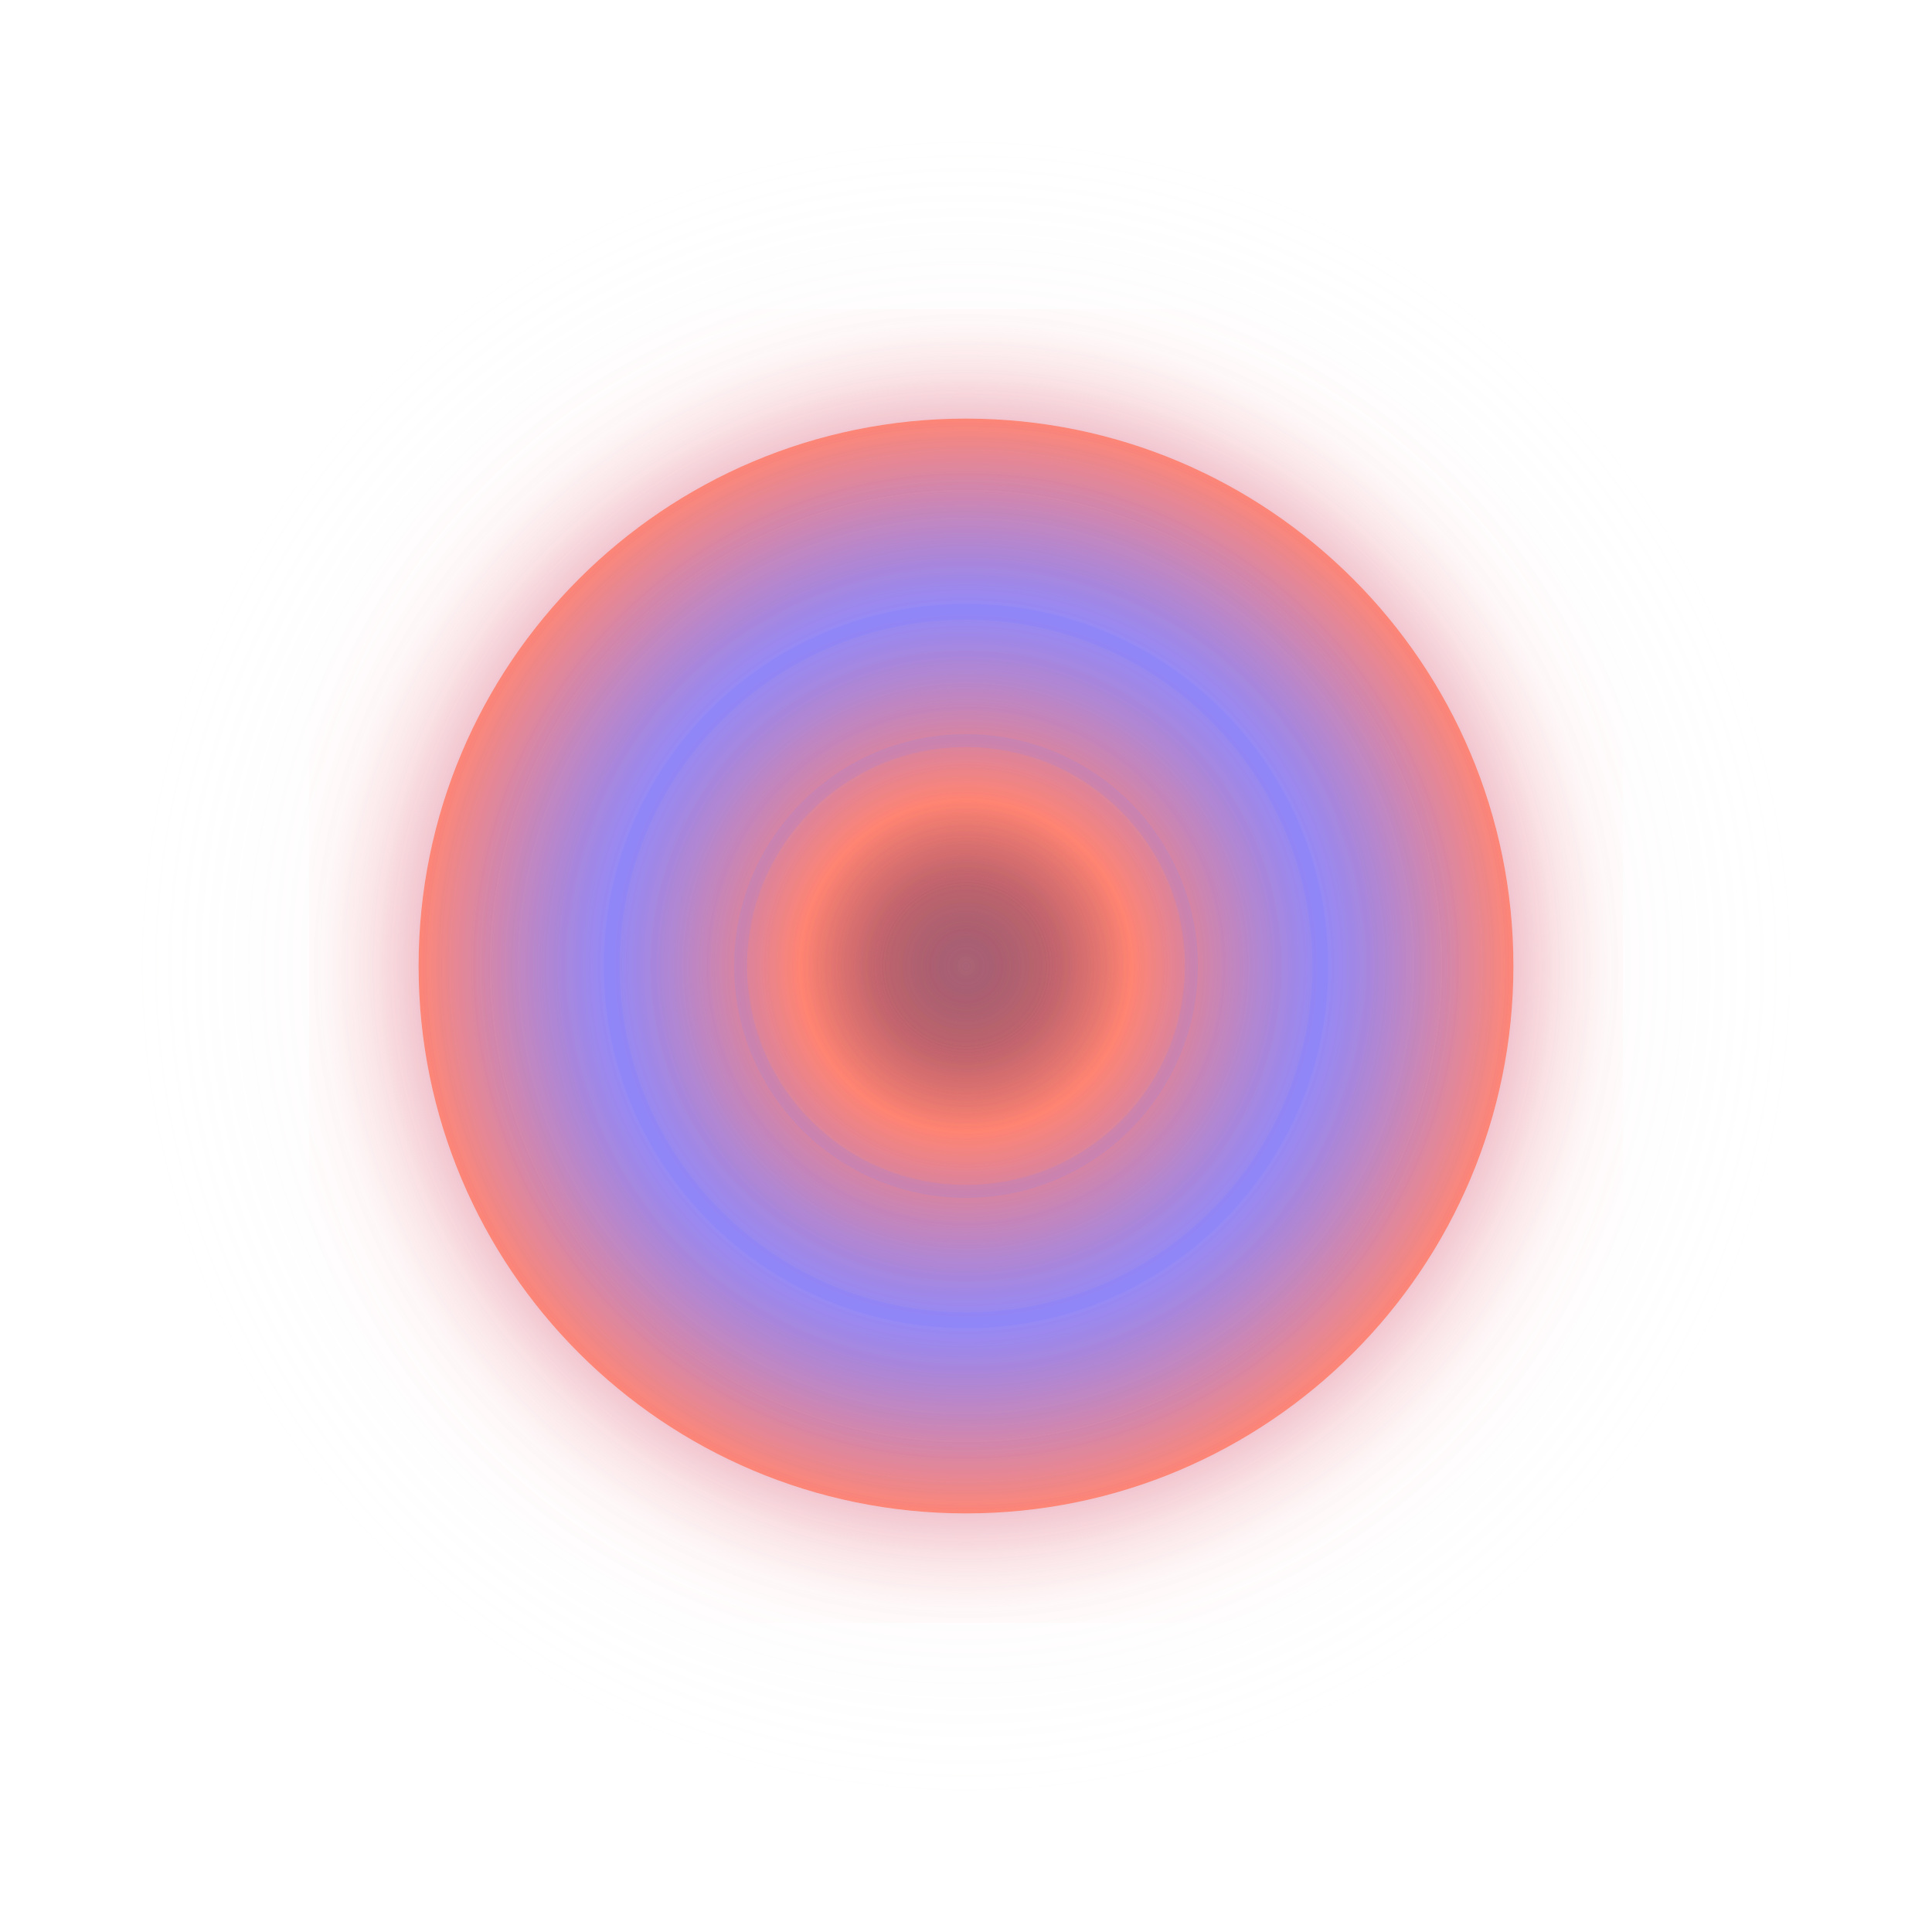
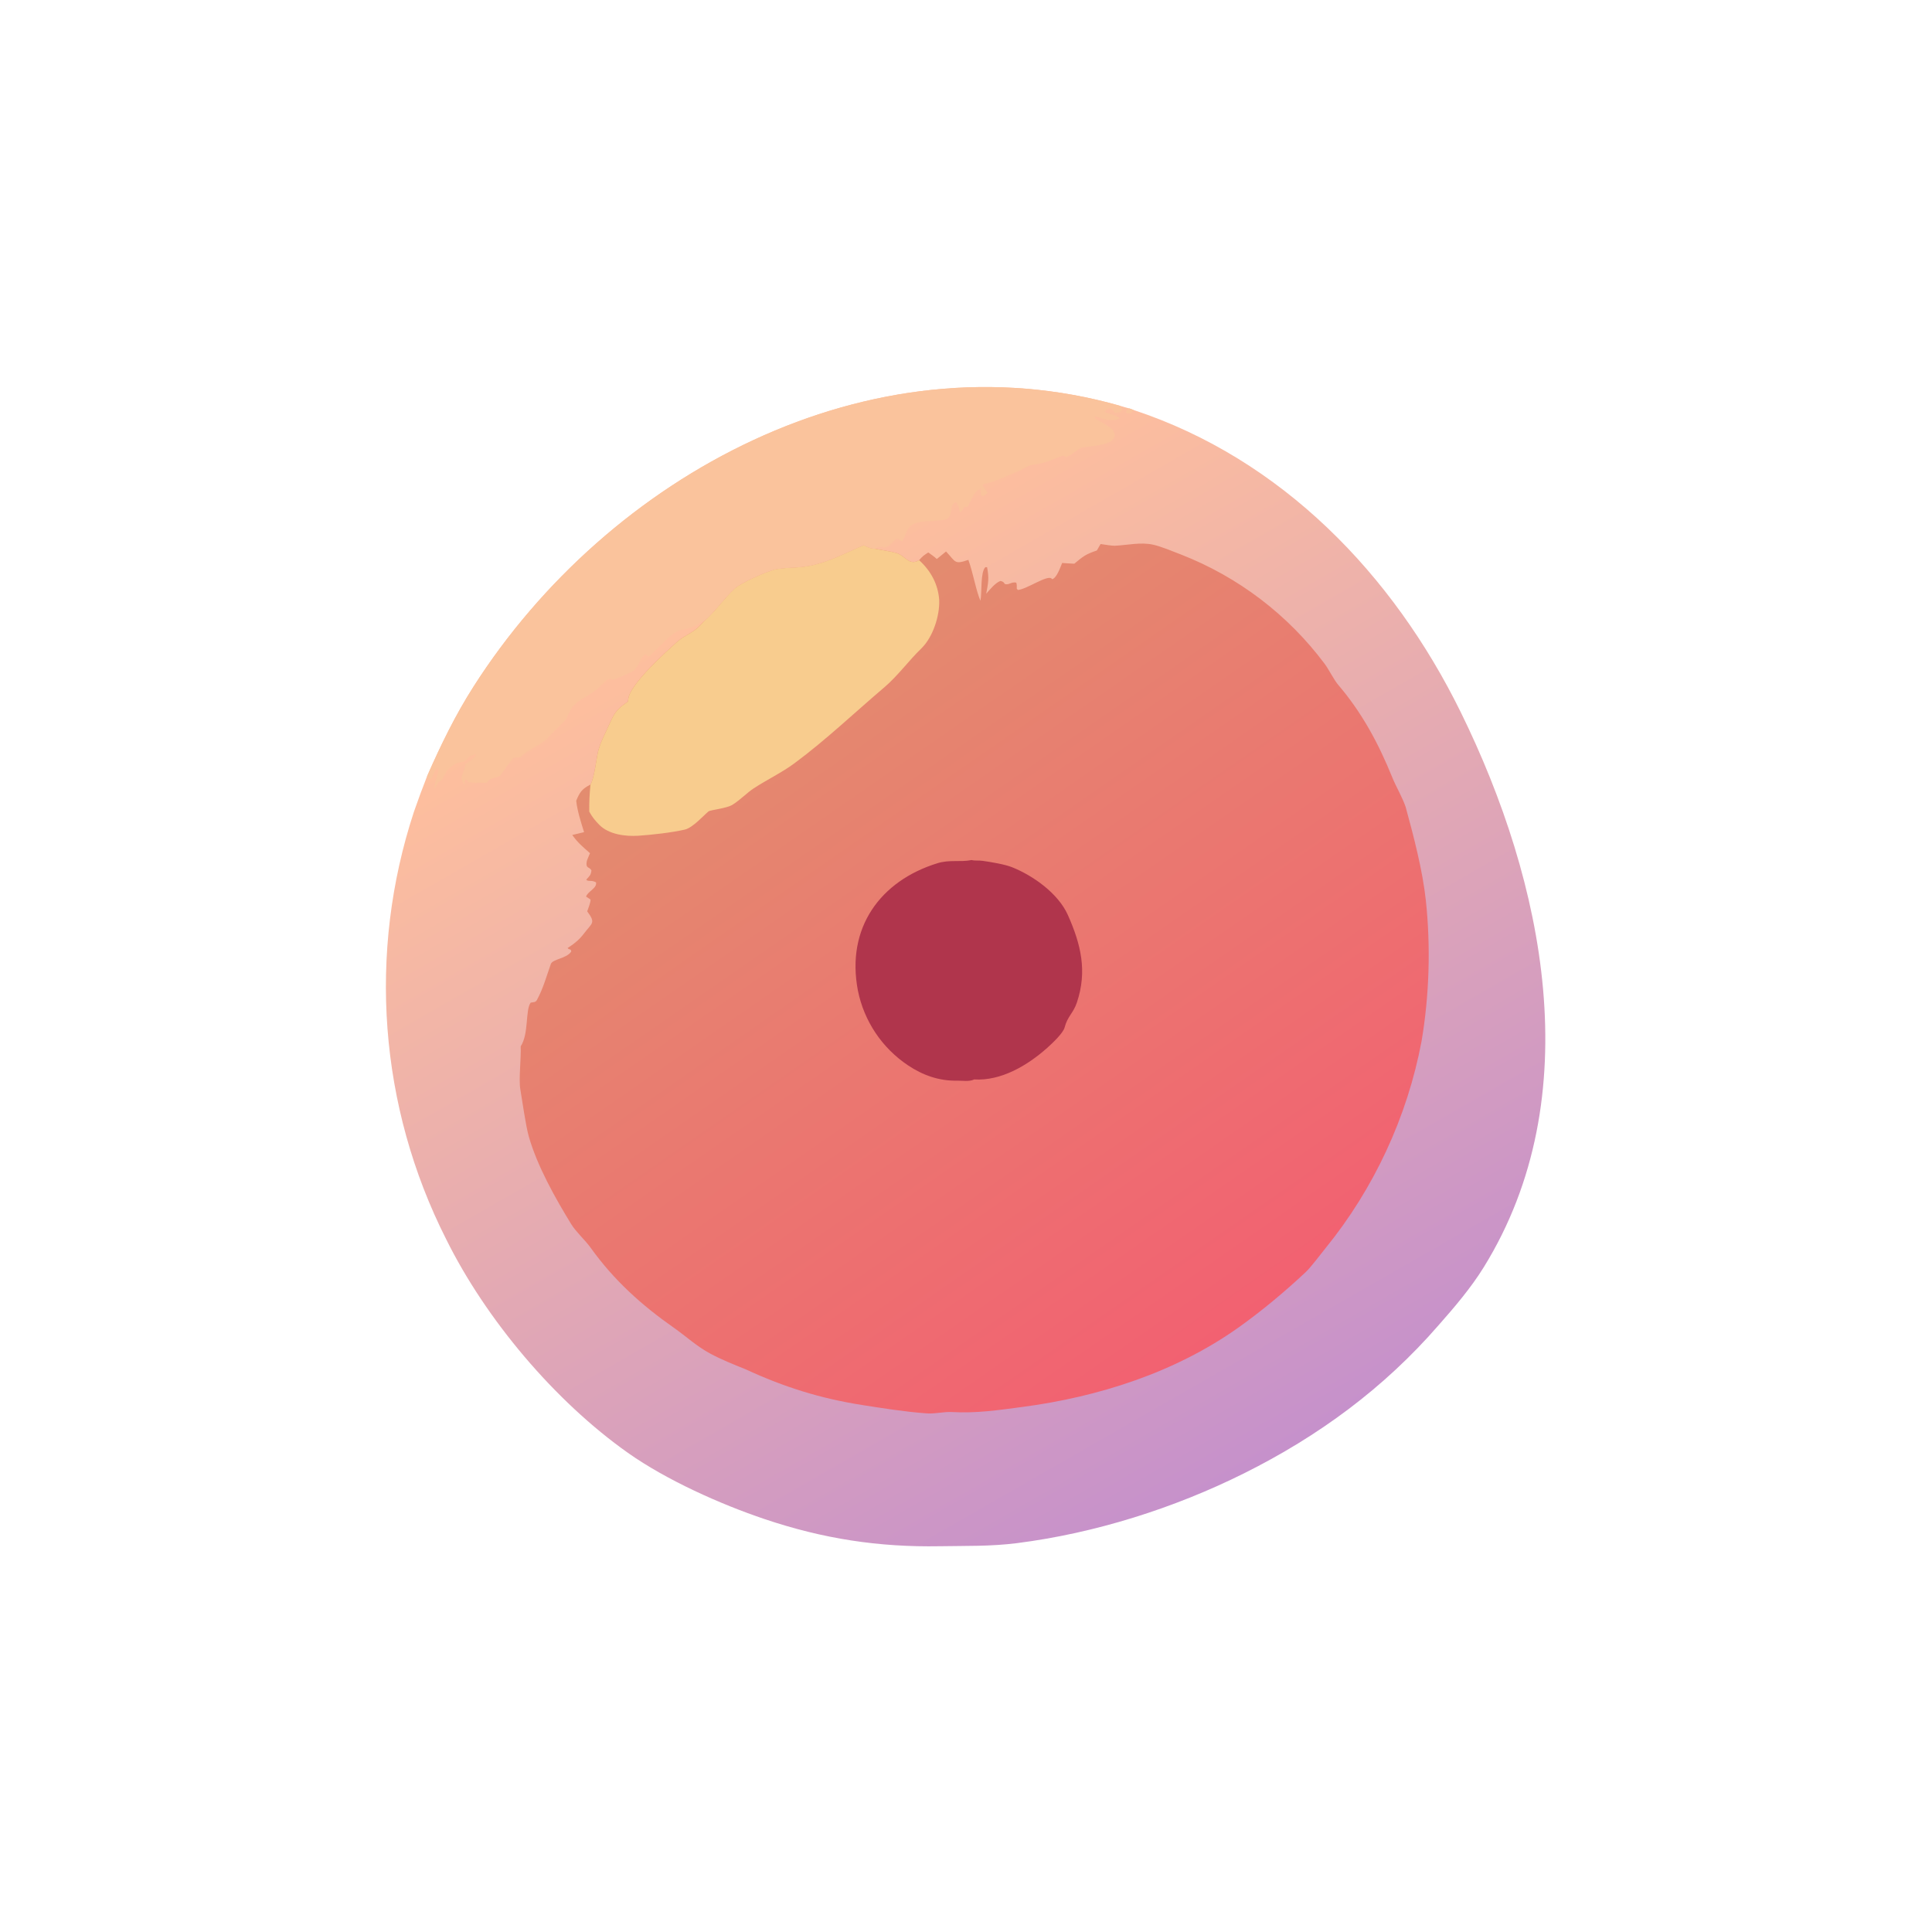
- <svg xmlns="http://www.w3.org/2000/svg" viewBox="0 0 120 120" fill="none">
+ <svg xmlns="http://www.w3.org/2000/svg" width="1024" height="1024" viewBox="0 0 1024 1024">
  <defs>
-     <radialGradient id="think-halo" cx="50%" cy="50%" r="50%">
-       <stop offset="0%" stop-color="#e073a7" stop-opacity="0.25" />
-       <stop offset="100%" stop-color="#fdf5f1" stop-opacity="0" />
-     </radialGradient>
-     <radialGradient id="think-core" cx="50%" cy="50%" r="50%">
-       <stop offset="0%" stop-color="#5e1d49" stop-opacity="0.4" />
-       <stop offset="30%" stop-color="#ff7f6c" />
-       <stop offset="65%" stop-color="#7e7bff" stop-opacity="0.7" />
-       <stop offset="100%" stop-color="#ff7f6c" />
-     </radialGradient>
-     <filter id="think-glow">
-       <feGaussianBlur stdDeviation="4" result="blur" />
-       <feMerge>
-         <feMergeNode in="blur" />
-         <feMergeNode in="SourceGraphic" />
-       </feMerge>
-     </filter>
+     <linearGradient id="gradient_0" gradientUnits="userSpaceOnUse" x1="390.071" y1="316.052" x2="657.071" y2="781.577">
+       <stop offset="0" stop-color="#FEBF9D" />
+       <stop offset="1" stop-color="#C691CB" />
+     </linearGradient>
  </defs>
-   <circle cx="60" cy="60" r="52" fill="url(#think-halo)" />
-   <circle cx="60" cy="60" r="34" fill="url(#think-core)" filter="url(#think-glow)" opacity="0.95" />
-   <circle cx="60" cy="60" r="22" fill="none" stroke="#7e7bff" stroke-width="1" opacity="0.25" />
-   <circle cx="60" cy="60" r="14" fill="none" stroke="#7e7bff" stroke-width="0.8" opacity="0.15" />
+   <path fill="url(#gradient_0)" d="M226.359 411.423C233.589 394.983 241.263 379.154 250.929 363.998C322.587 251.643 460.838 177.238 593.751 215.11C594.492 215.325 598.007 216.395 598.535 216.443L600.87 217.32C679.4 243.254 738.389 304.497 774.247 377.504C818.413 467.428 842.339 581.215 786.444 671.616C779.602 682.682 770.862 692.885 762.28 702.611C733.395 735.822 698.845 761.2 659.457 780.853C622.316 799.385 580.36 812.642 539.053 817.889C525.012 819.672 512.069 819.287 498.157 819.532C465.576 820.106 436.228 815.564 405.326 805.174C381.868 797.286 353.23 784.469 332.843 770.06C293.97 742.584 257.497 699.268 236.463 656.782C200.908 586.495 194.781 504.949 219.434 430.138C221.617 423.854 223.925 417.615 226.359 411.423Z" />
+   <defs>
+     <linearGradient id="gradient_1" gradientUnits="userSpaceOnUse" x1="647.115" y1="708.624" x2="401.236" y2="354.239">
+       <stop offset="0" stop-color="#F26171" />
+       <stop offset="1" stop-color="#E38C6F" />
+     </linearGradient>
+   </defs>
+   <path fill="url(#gradient_1)" d="M583.331 288.337C584.907 288.585 589.407 289.32 590.804 289.258C597.423 288.964 604.641 287.206 611.25 288.709C615.512 289.679 621.674 292.247 625.958 293.906C656.283 305.74 682.682 325.841 702.156 351.927C704.439 355.044 707.061 360.388 709.232 362.927C721.902 377.745 730.635 394.033 737.918 412.004C739.948 417.011 743.227 422.454 745.018 427.67C749.239 443.072 754.036 461.399 755.727 477.214C758.345 501.688 757.575 527.686 753.441 551.917C745.932 591.847 728.225 630.006 702.586 661.52C699.988 664.713 694.878 671.544 692.193 674.11C681.124 684.518 668.6 694.982 656.177 703.781C622.72 727.476 582.136 740.423 541.776 745.73C528.928 747.419 517.483 749.151 504.498 748.41C500.249 748.167 494.99 749.55 490.56 749.07C479.561 748.262 467.878 746.396 457.043 744.702C434.894 741.238 415.567 735.17 395.253 725.783C388.826 723.196 382.615 720.726 376.496 717.466C369.438 713.705 363.639 708.296 357.302 703.849C339.966 691.683 325.432 678.604 313.035 661.304C310.143 657.278 305.273 652.932 302.734 648.789C294.215 634.888 284.771 618.089 280.277 602.384C278.68 596.801 276.811 583.438 275.777 577.313C274.87 571.938 276.256 560.96 275.975 554.596C280.384 547.911 278.352 535.267 281.287 531.408C282.785 531.158 283.872 531.298 284.558 530.048C287.908 523.953 289.722 517.205 291.964 510.916C292.894 508.31 300.609 507.985 302.801 504.263L302.503 503.396L300.943 502.774L301.602 503.158L300.834 502.46L301.414 502.095C304.556 500.084 307.248 497.788 309.502 494.796C313.87 488.998 315.905 489.356 311.23 483.033C311.771 481.481 313.111 478.219 312.994 476.768C312.17 476.191 311.503 475.741 310.644 475.218C311.385 472.528 316.557 470.788 315.904 467.672C313.355 466.204 311.748 467.526 310.727 466.218C312.491 464.275 313.166 463.919 313.48 461.326C312.388 459.23 310.308 460.553 310.989 456.566C311.109 455.86 312.385 452.985 312.712 452.209C308.833 448.789 306.322 446.781 303.306 442.552L309.563 441.051C307.868 435.544 306.072 430.176 305.403 424.427C307.256 419.876 308.497 418.097 312.952 415.845C314.686 413.107 315.878 404.268 316.51 400.686C317.511 394.219 320.945 388.589 323.51 382.679C325.944 377.072 327.89 375.227 332.788 371.895C332.819 371.674 332.85 371.452 332.88 371.231L333.032 370.256C334.222 362.377 352.572 345.866 358.99 340.116C363.521 336.057 367.794 335.722 372.787 329.584C379.24 324.064 383.498 317.335 389.441 311.9C392.831 308.801 405.726 303.174 410.458 301.876C412.827 301.225 418.93 300.873 421.702 300.754C435.209 300.176 445.651 294.12 457.729 288.966C459.978 290.001 461.492 290.815 463.931 290.857C467.548 291.655 471.68 292.094 475.106 293.104C479.757 294.476 481.87 300.096 487.14 296.906C489.079 294.702 489.526 294.409 492.012 292.814C493.557 293.924 495.14 294.992 496.529 296.287L501.424 292.3C506.606 297.762 505.69 299.394 513.248 296.735C515.84 303.847 517.23 312.821 519.641 318.412C520.522 314.086 519.526 303.355 522.259 300.612L523.17 300.623C524.316 306.465 523.802 308.883 522.709 314.693C524.692 312.424 527.496 308.961 530.244 307.91C532.465 308.369 532.206 309.465 532.774 309.593C534.996 310.094 535.987 308.245 538.65 308.806C539.023 310.173 538.927 310.608 538.898 312.018L539.509 312.682C543.994 312.439 555.052 304.567 557.328 306.63C557.463 306.753 557.588 306.885 557.718 307.012C560.154 306.179 561.964 300.776 562.959 298.379C565.025 298.51 567.357 298.716 569.4 298.78C574.352 294.678 575.271 293.862 581.352 291.761C581.544 291.427 583.213 288.481 583.331 288.337Z" />
+   <path fill="#F8CC8E" d="M457.729 288.966C459.978 290.001 461.492 290.815 463.931 290.857C467.548 291.655 471.68 292.094 475.106 293.104C479.757 294.476 481.87 300.096 487.14 296.906C493.348 302.514 497.215 309.666 497.8 318.023C498.125 326.446 494.438 337.764 488.35 343.655C481.875 349.92 475.604 358.435 468.896 364.132C453.025 377.613 437.858 392.114 421.129 404.512C414.42 409.484 406.54 413.222 399.546 417.799C395.892 420.186 392.411 423.922 388.271 426.515C385.038 428.541 376.542 429.23 375.505 430.076C372.857 432.239 367.218 438.73 362.913 439.715C355.943 441.308 345.503 442.474 338.379 442.955C331.486 443.421 322.666 442.252 317.7 437.235C315.491 435.003 313.854 433.021 312.324 430.186C312.252 424.064 312.461 421.788 312.952 415.845C314.686 413.107 315.878 404.268 316.51 400.686C317.511 394.219 320.945 388.589 323.51 382.679C325.944 377.072 327.89 375.227 332.788 371.895C332.819 371.674 332.85 371.452 332.88 371.231L333.032 370.256C334.222 362.377 352.572 345.866 358.99 340.116C363.521 336.057 367.794 335.722 372.787 329.584C379.24 324.064 383.498 317.335 389.441 311.9C392.831 308.801 405.726 303.174 410.458 301.876C412.827 301.225 418.93 300.873 421.702 300.754C435.209 300.176 445.651 294.12 457.729 288.966Z" />
+   <path fill="#B0354C" d="M514.995 455.845C516.664 456.291 518.766 455.979 520.754 456.255C524.99 456.844 532.611 458.104 536.492 459.671C547.733 464.209 560.928 473.576 566.022 485.038C572.909 500.536 576.36 514.748 570.768 531.364C568.835 537.106 565.817 538.601 564.266 544.577C563.474 547.624 557.629 553.085 555.015 555.415C544.685 564.625 530.686 573.003 516.327 572.129C513.781 573.404 510.122 572.723 507.34 572.777C497.757 572.963 489.229 569.96 481.291 564.672C467.527 555.496 457.966 541.233 454.706 525.015C448.321 491.685 466.683 466.835 496.852 457.53C503.376 455.518 508.812 457.058 514.995 455.845Z" />
+   <path fill="#FAC39C" d="M226.359 411.423C233.589 394.983 241.263 379.154 250.929 363.998C322.587 251.643 460.838 177.238 593.751 215.11C594.697 216.966 594.718 216.136 594.435 217.762C593.074 218.761 592.643 218.683 590.985 218.858L590.405 218.141C589.627 217.195 589.412 217.038 588.396 216.289C586.622 216.565 586.994 216.729 585.415 218.355C587.156 219.12 592.997 220.601 593.346 221.464C591.297 224.173 583.564 221.686 580.721 220.774L579.951 221.1C581.37 223.508 592.756 226.505 590.556 231.884C588.823 236.122 577.434 236.579 573.669 237.15C571.921 237.415 567.072 242.094 564.837 242.223L563.401 241.415C557.469 243.924 552.517 245.95 546.139 246.567C545.582 246.621 540.94 249.158 539.978 249.548C534.535 251.751 526.928 255.755 521.28 256.53L520.826 257.255C521.737 258.779 522.381 259.722 523.43 261.157C522.54 262.172 522.358 262.22 521.217 262.983L519.983 262.694C519.838 261.637 519.967 260.616 519.642 259.693L520.038 259.194C515.987 259.224 514.061 267.637 512.654 268.708L511.21 268.612C510.612 269.585 509.991 270.543 509.348 271.487L508.751 271.256C508.304 269.649 507.879 267.252 506.773 266.153C502.596 266.953 505.769 274.011 501.109 275.307C495.381 276.9 485.174 274.817 481.487 279.983C480.349 281.578 479.023 286.28 478.065 286.929C476.751 285.962 476.584 285.678 474.878 285.603C472.764 287.432 470.491 290.522 468.71 290.149C466.565 289.701 465.894 289.448 463.931 290.857C461.492 290.815 459.978 290.001 457.729 288.966C445.651 294.12 435.209 300.176 421.702 300.754C418.93 300.873 412.827 301.225 410.458 301.876C405.726 303.174 392.831 308.801 389.441 311.9C383.498 317.335 379.24 324.064 372.787 329.584L371.707 329.384C366.291 334.286 362.145 332.484 357.784 335.307C353.708 337.946 348.075 344.474 343.908 348.028L342.105 346.836C339.462 348.127 338.784 352.55 336.716 354.721C334.855 356.674 328.276 358.871 325.588 360.086C325.117 360.299 323.765 359.778 323.249 359.604C320.95 360.367 319.659 362.183 317.758 364.031C310.536 371.051 304.11 369.915 300.291 380.838C299.951 381.81 291.536 389.429 290.414 391.086C286.413 395.203 279.63 397.165 275.868 401.342L275.335 401.353C273.791 401.396 273.271 401.299 271.88 402.005C269.143 405.154 267.45 408.102 265.27 410.897C263.766 412.825 260.921 411.169 257.836 414.915C255.018 414.846 251.204 414.856 248.462 414.623L247.252 413.311L246.657 413.386C246.17 414.589 246.25 414.528 246.539 415.816C242.452 412.664 246.363 409.231 246.598 405.095C248.312 403.898 251.302 402.187 252.038 400.425L251.897 399.692C251.271 400.036 250.745 400.33 250.012 400.447C248.068 400.758 247.23 403.523 245.467 403.763C241.767 404.166 238.685 406.01 236.542 409.057C234.251 412.315 235.904 412.672 232.119 414.806L230.635 417.663L230.242 417.729C230.485 413.845 232.47 409.888 232.396 407.272L231.689 407.028C229.334 409.469 229.993 411.966 227.832 413.248C226.862 412.471 226.818 412.552 226.359 411.423Z" />
+   <path fill="#FAC39C" d="M598.535 216.443L600.87 217.32C599.228 219.271 599.919 218.95 597.333 219.034L596.735 218.394C597.198 217.316 597.507 217.303 598.535 216.443Z" />
</svg>
